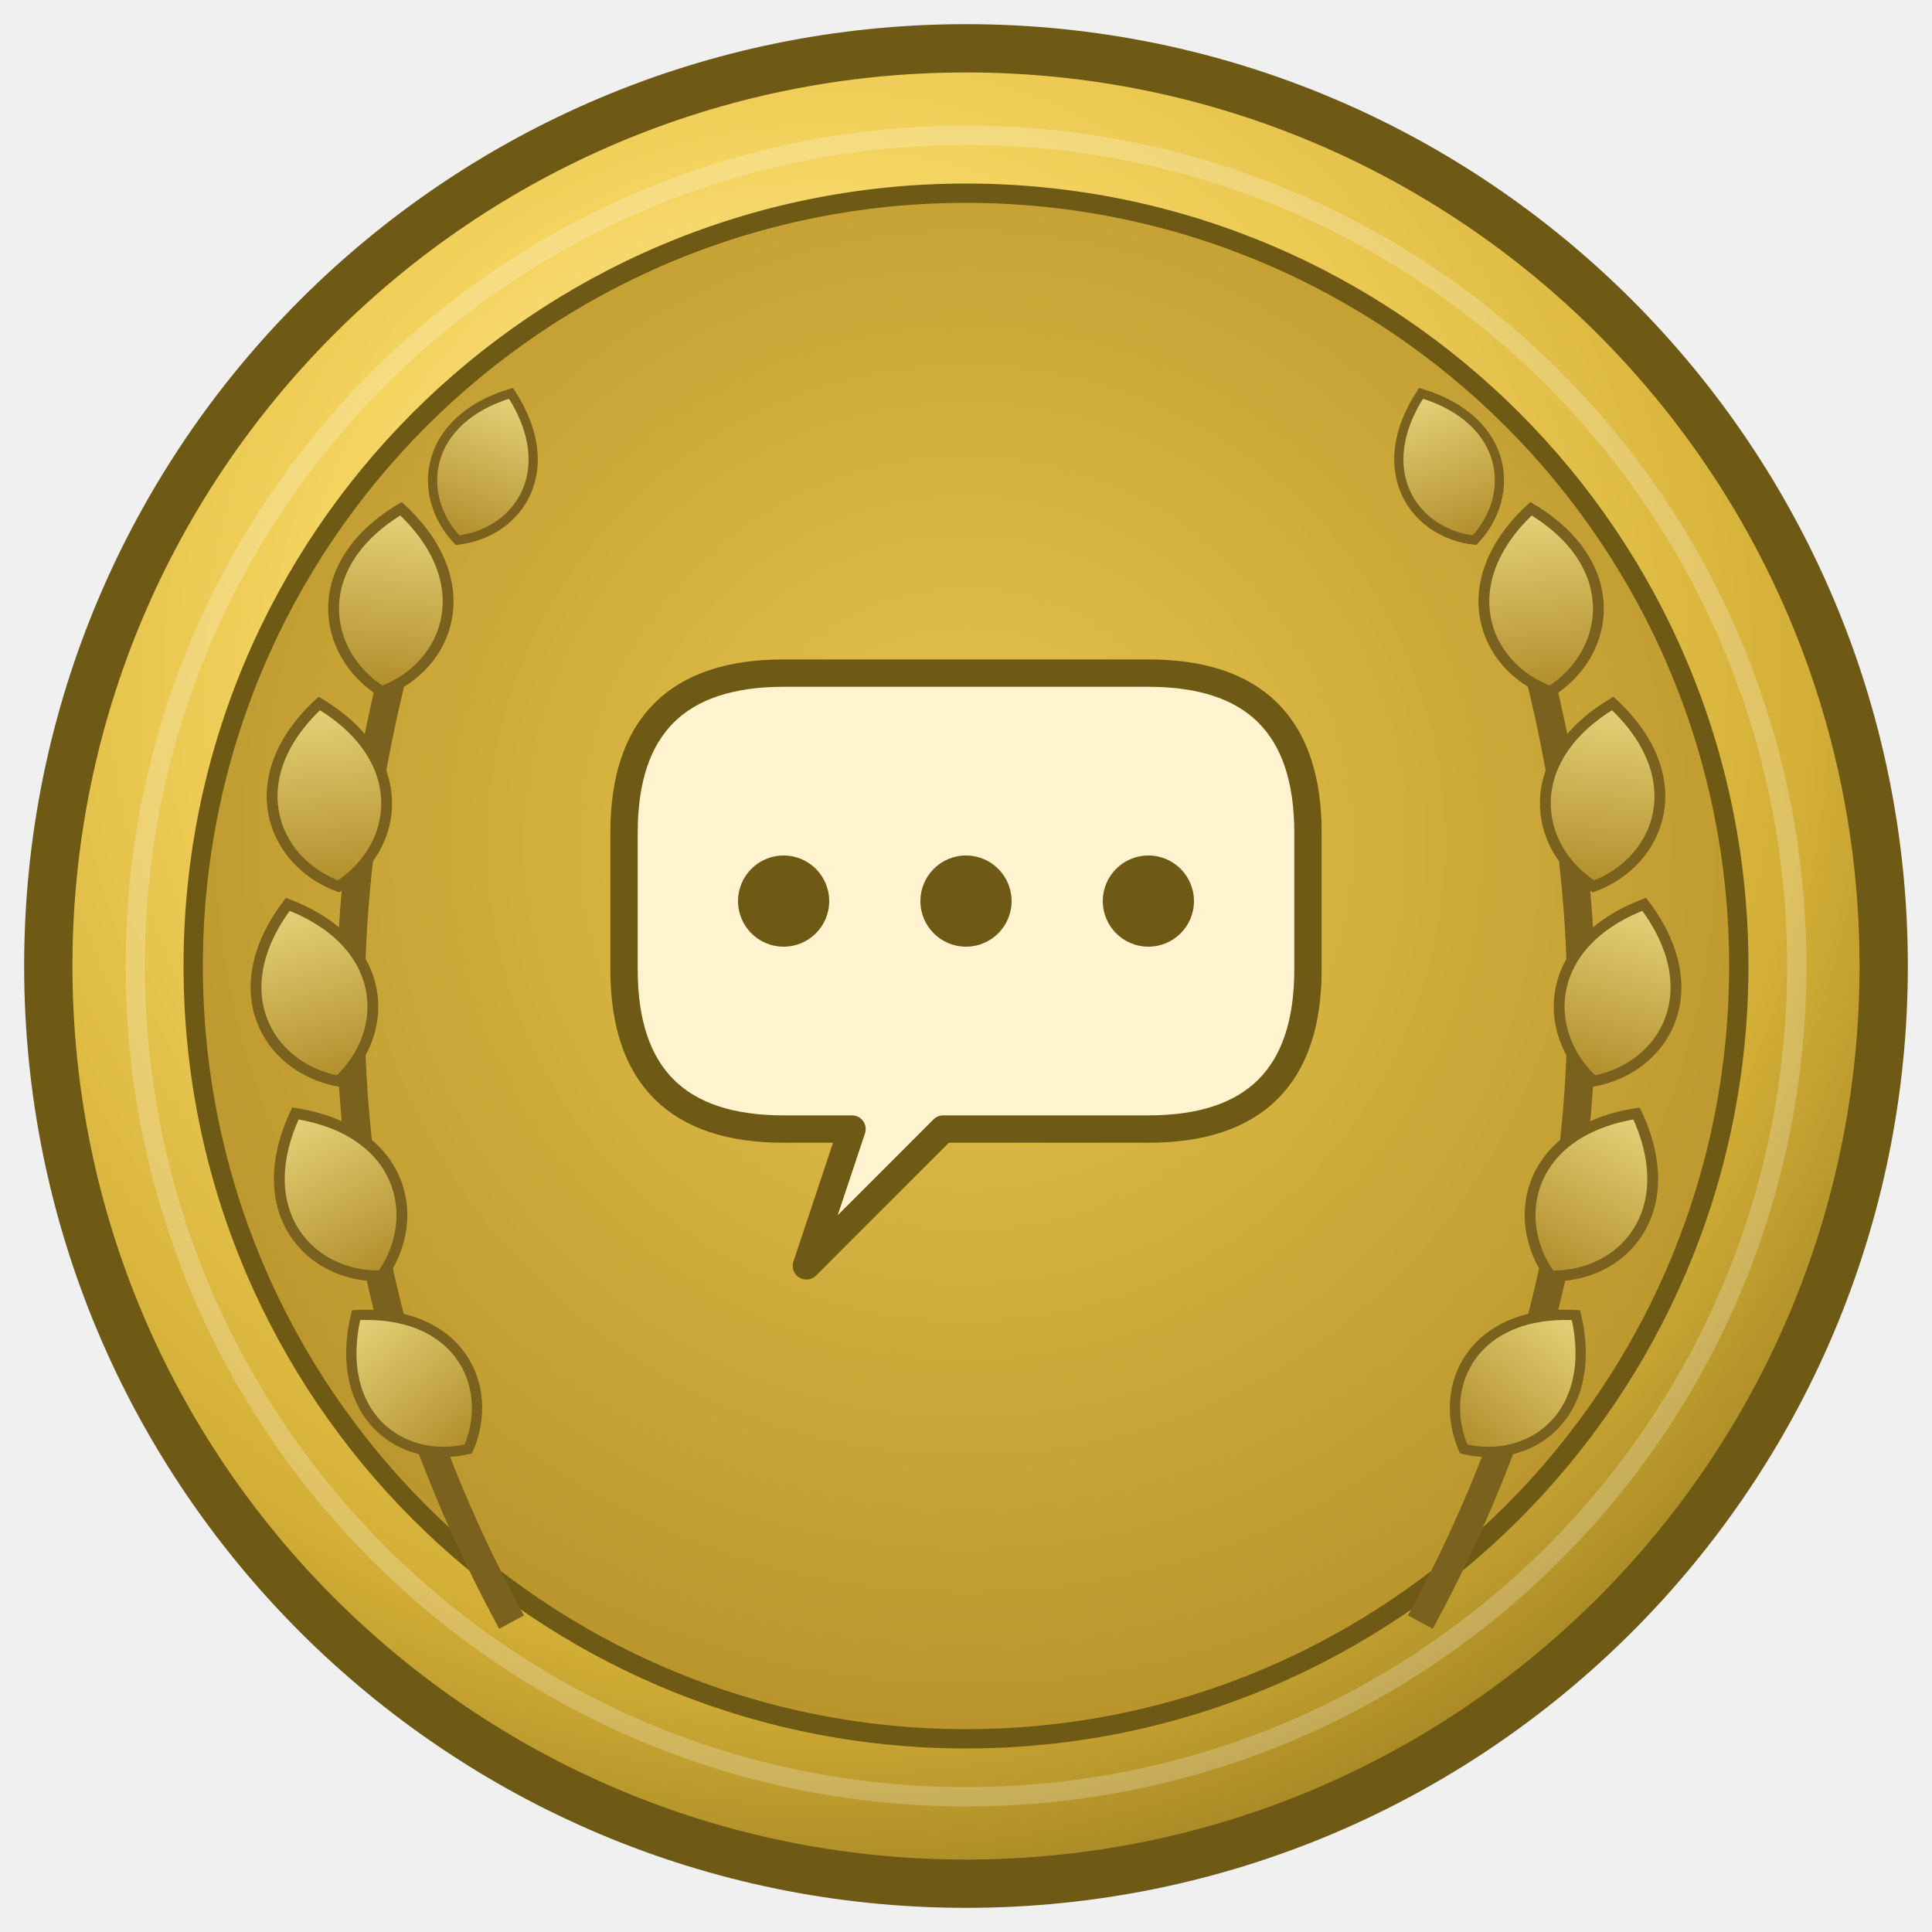
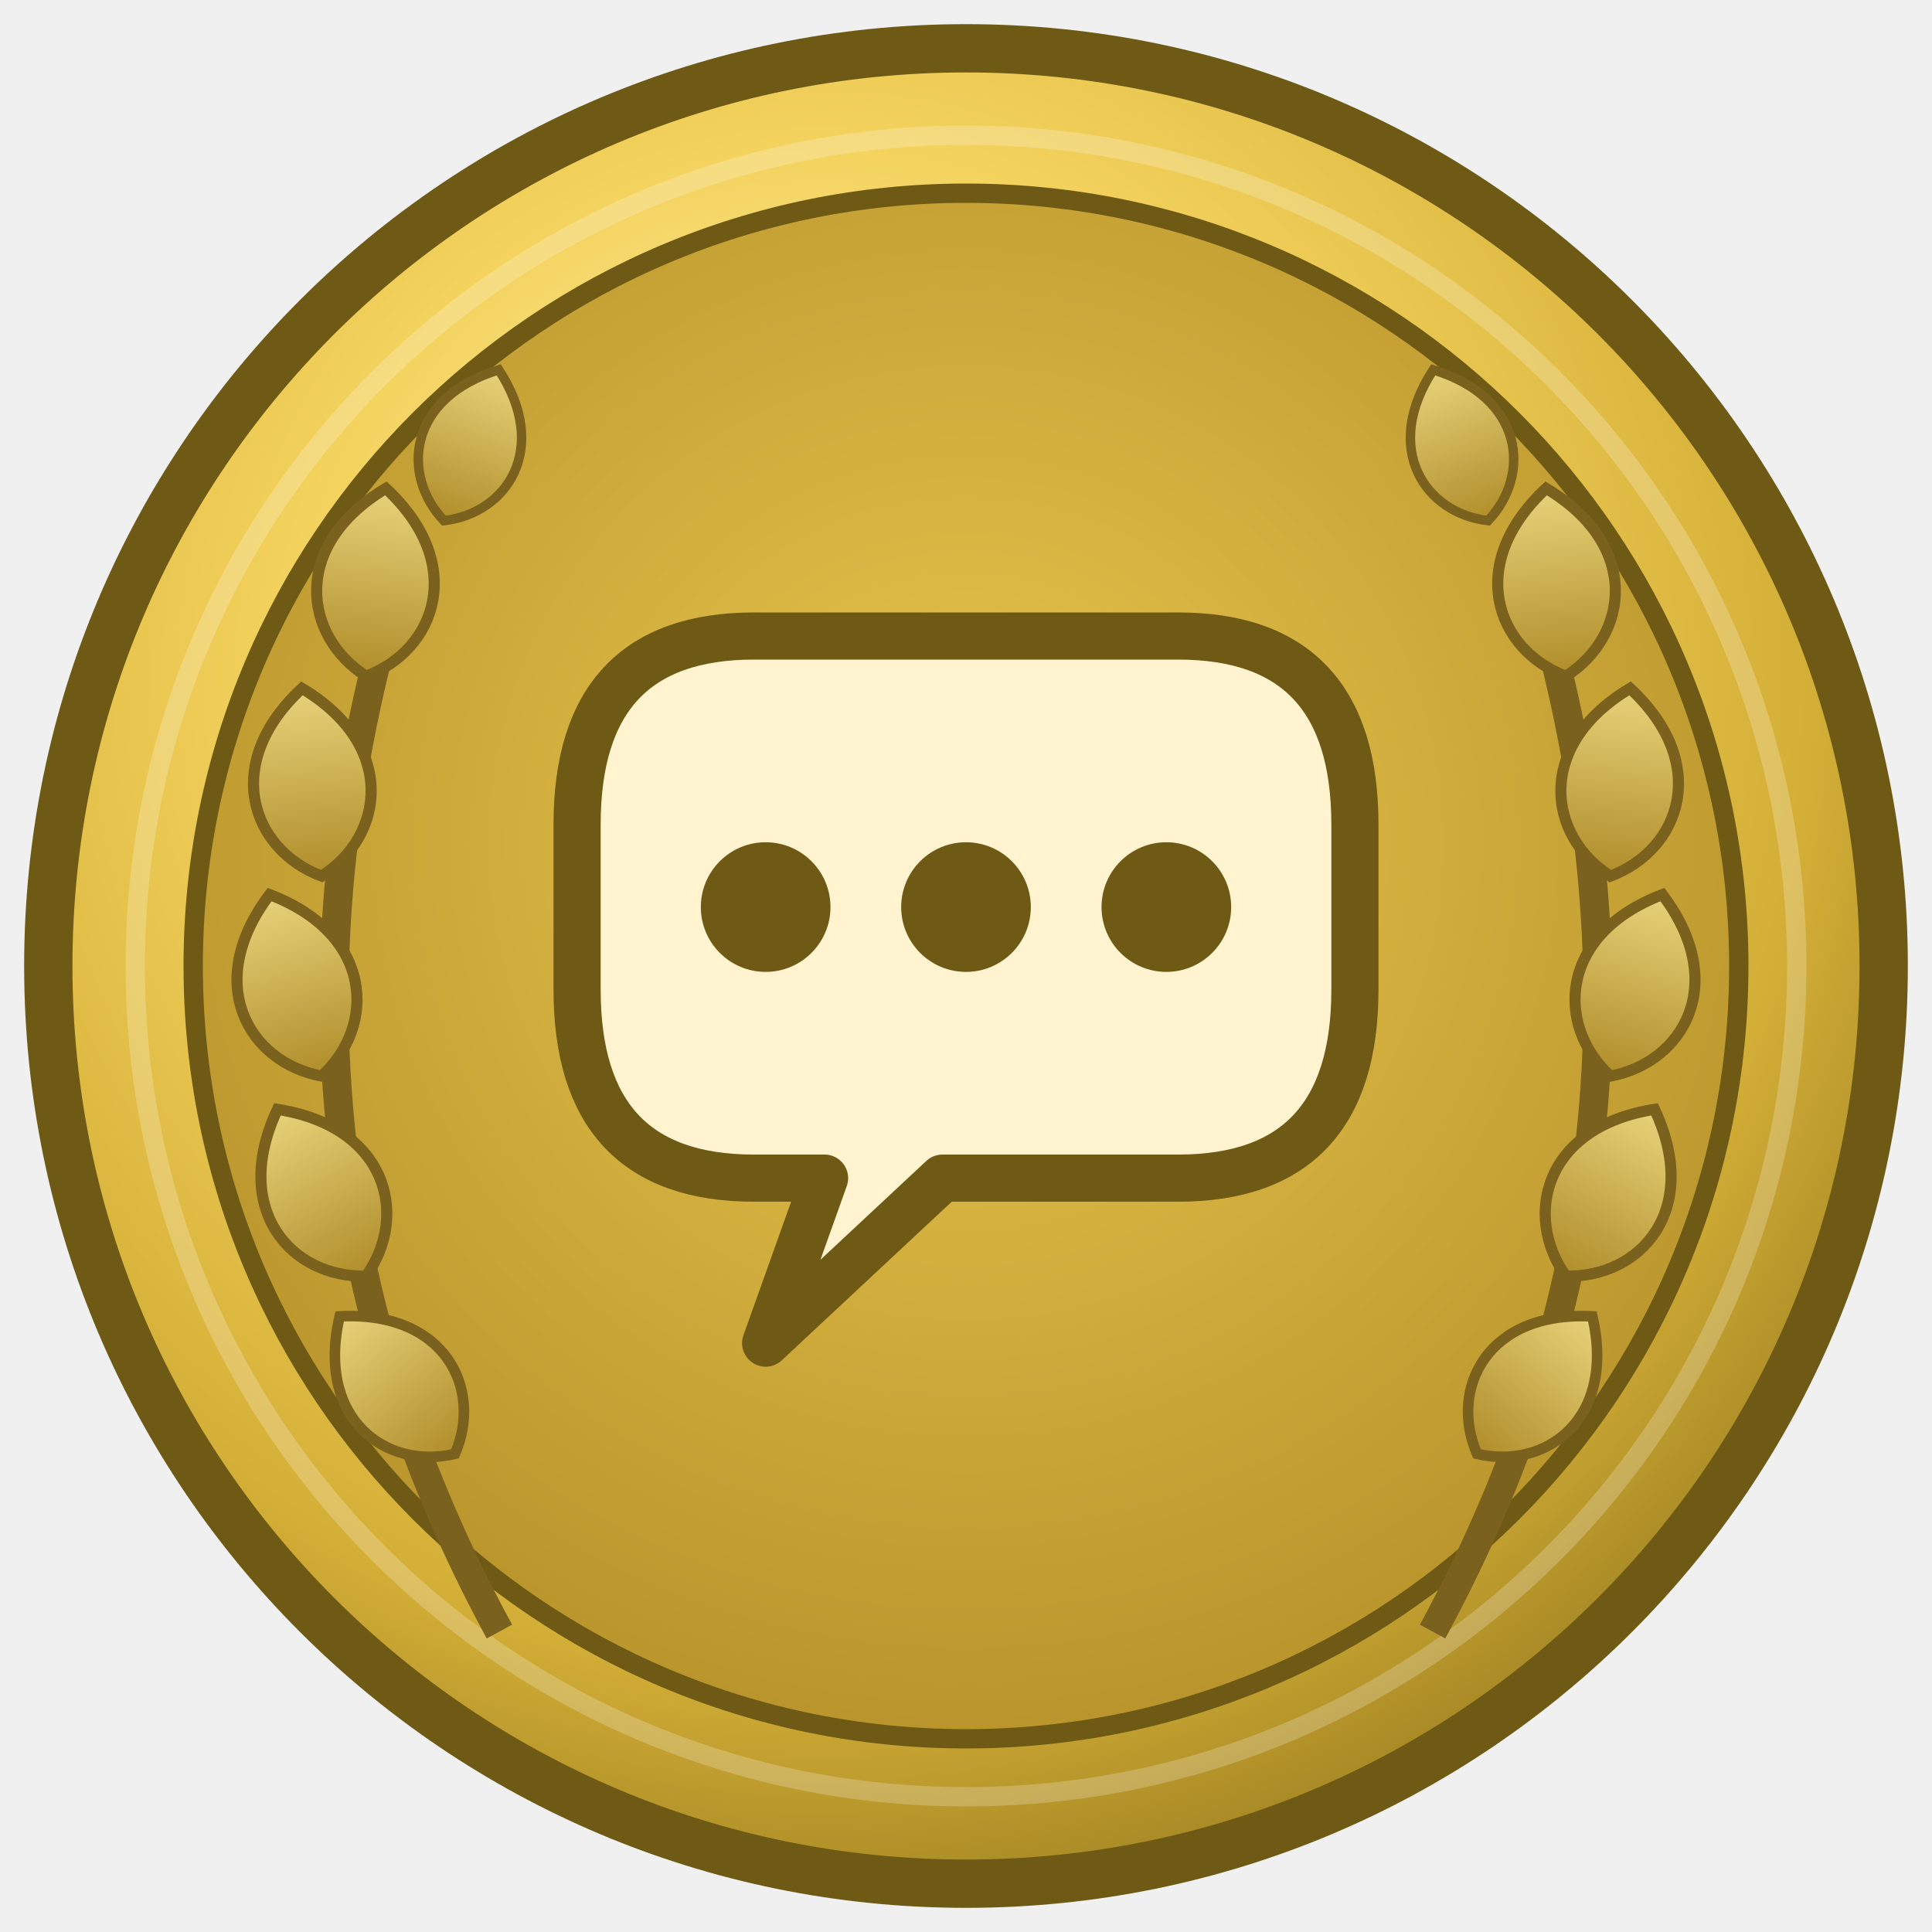
<svg xmlns="http://www.w3.org/2000/svg" viewBox="0 0 200 200" width="200" height="200" role="img" aria-label="Досягнення: Spam Master (рівень: золото)">
  <defs>
    <radialGradient id="metal" cx="42%" cy="34%" r="72%">
      <stop offset="0%" stop-color="#fff7d6" />
      <stop offset="40%" stop-color="#f4d35e" />
      <stop offset="76%" stop-color="#d4af37" />
      <stop offset="100%" stop-color="#9a7d1f" />
    </radialGradient>
    <radialGradient id="field" cx="50%" cy="42%" r="60%">
      <stop offset="0%" stop-color="#e9c64e" />
      <stop offset="100%" stop-color="#b8932b" />
    </radialGradient>
    <linearGradient id="leaf" x1="0" y1="0" x2="0" y2="1">
      <stop offset="0%" stop-color="#e7d27a" />
      <stop offset="100%" stop-color="#b08d2a" />
    </linearGradient>
    <path id="lf" d="M0,0 C 6,-3 8,-11 0,-17 C -8,-11 -6,-3 0,0 Z" />
  </defs>
  <circle cx="100" cy="100" r="95" fill="url(#metal)" />
  <circle cx="100" cy="100" r="95" fill="none" stroke="#6e5a14" stroke-width="5" />
  <circle cx="100" cy="100" r="86" fill="none" stroke="#ffffff" stroke-opacity="0.22" stroke-width="2" />
  <circle cx="100" cy="100" r="80" fill="url(#field)" stroke="#6e5a14" stroke-width="2" />
-   <g transform="translate(100 94) scale(1.12) translate(-100 -100)">
+   <g transform="translate(100 93) scale(1.15) translate(-100 -100)">
    <g id="wreath-l" fill="url(#leaf)" stroke="#7a611d" stroke-width="1">
      <path d="M58,166 Q 33,120 50,68" fill="none" stroke="#7a611d" stroke-width="2.6" />
      <use href="#lf" transform="translate(54,150) rotate(-40) scale(0.95)" />
      <use href="#lf" transform="translate(46,134) rotate(-28)" />
      <use href="#lf" transform="translate(42,116) rotate(-16)" />
      <use href="#lf" transform="translate(42,98) rotate(-6)" />
      <use href="#lf" transform="translate(46,80) rotate(6)" />
      <use href="#lf" transform="translate(53,66) rotate(20) scale(0.85)" />
    </g>
    <use href="#wreath-l" transform="matrix(-1 0 0 1 200 0)" />
  </g>
-   <g transform="translate(100 98) scale(1.18) translate(-100 -100)">
-     <path d="M84,76 H116 Q130,76 130,90 V102 Q130,116 116,116 H98 L86,128 L90,116 H84 Q70,116 70,102 V90 Q70,76 84,76 Z" fill="#fff4cf" stroke="#6e5a14" stroke-width="2.4" stroke-linejoin="round" />
-     <circle cx="84" cy="96" r="4" fill="#6e5a14" />
-     <circle cx="100" cy="96" r="4" fill="#6e5a14" />
-     <circle cx="116" cy="96" r="4" fill="#6e5a14" />
+   <g transform="translate(100 100) scale(1.22) translate(-100 -100)">
+     <path d="M82,72 H118 Q133,72 133,88 V102 Q133,118 118,118 H98 L83,132 L88,118 H82 Q67,118 67,102 V88 Q67,72 82,72 Z" fill="#fff4cf" stroke="#6e5a14" stroke-width="4" stroke-linejoin="round" />
+     <circle cx="83" cy="95" r="5.5" fill="#6e5a14" />
+     <circle cx="100" cy="95" r="5.5" fill="#6e5a14" />
+     <circle cx="117" cy="95" r="5.5" fill="#6e5a14" />
  </g>
</svg>
